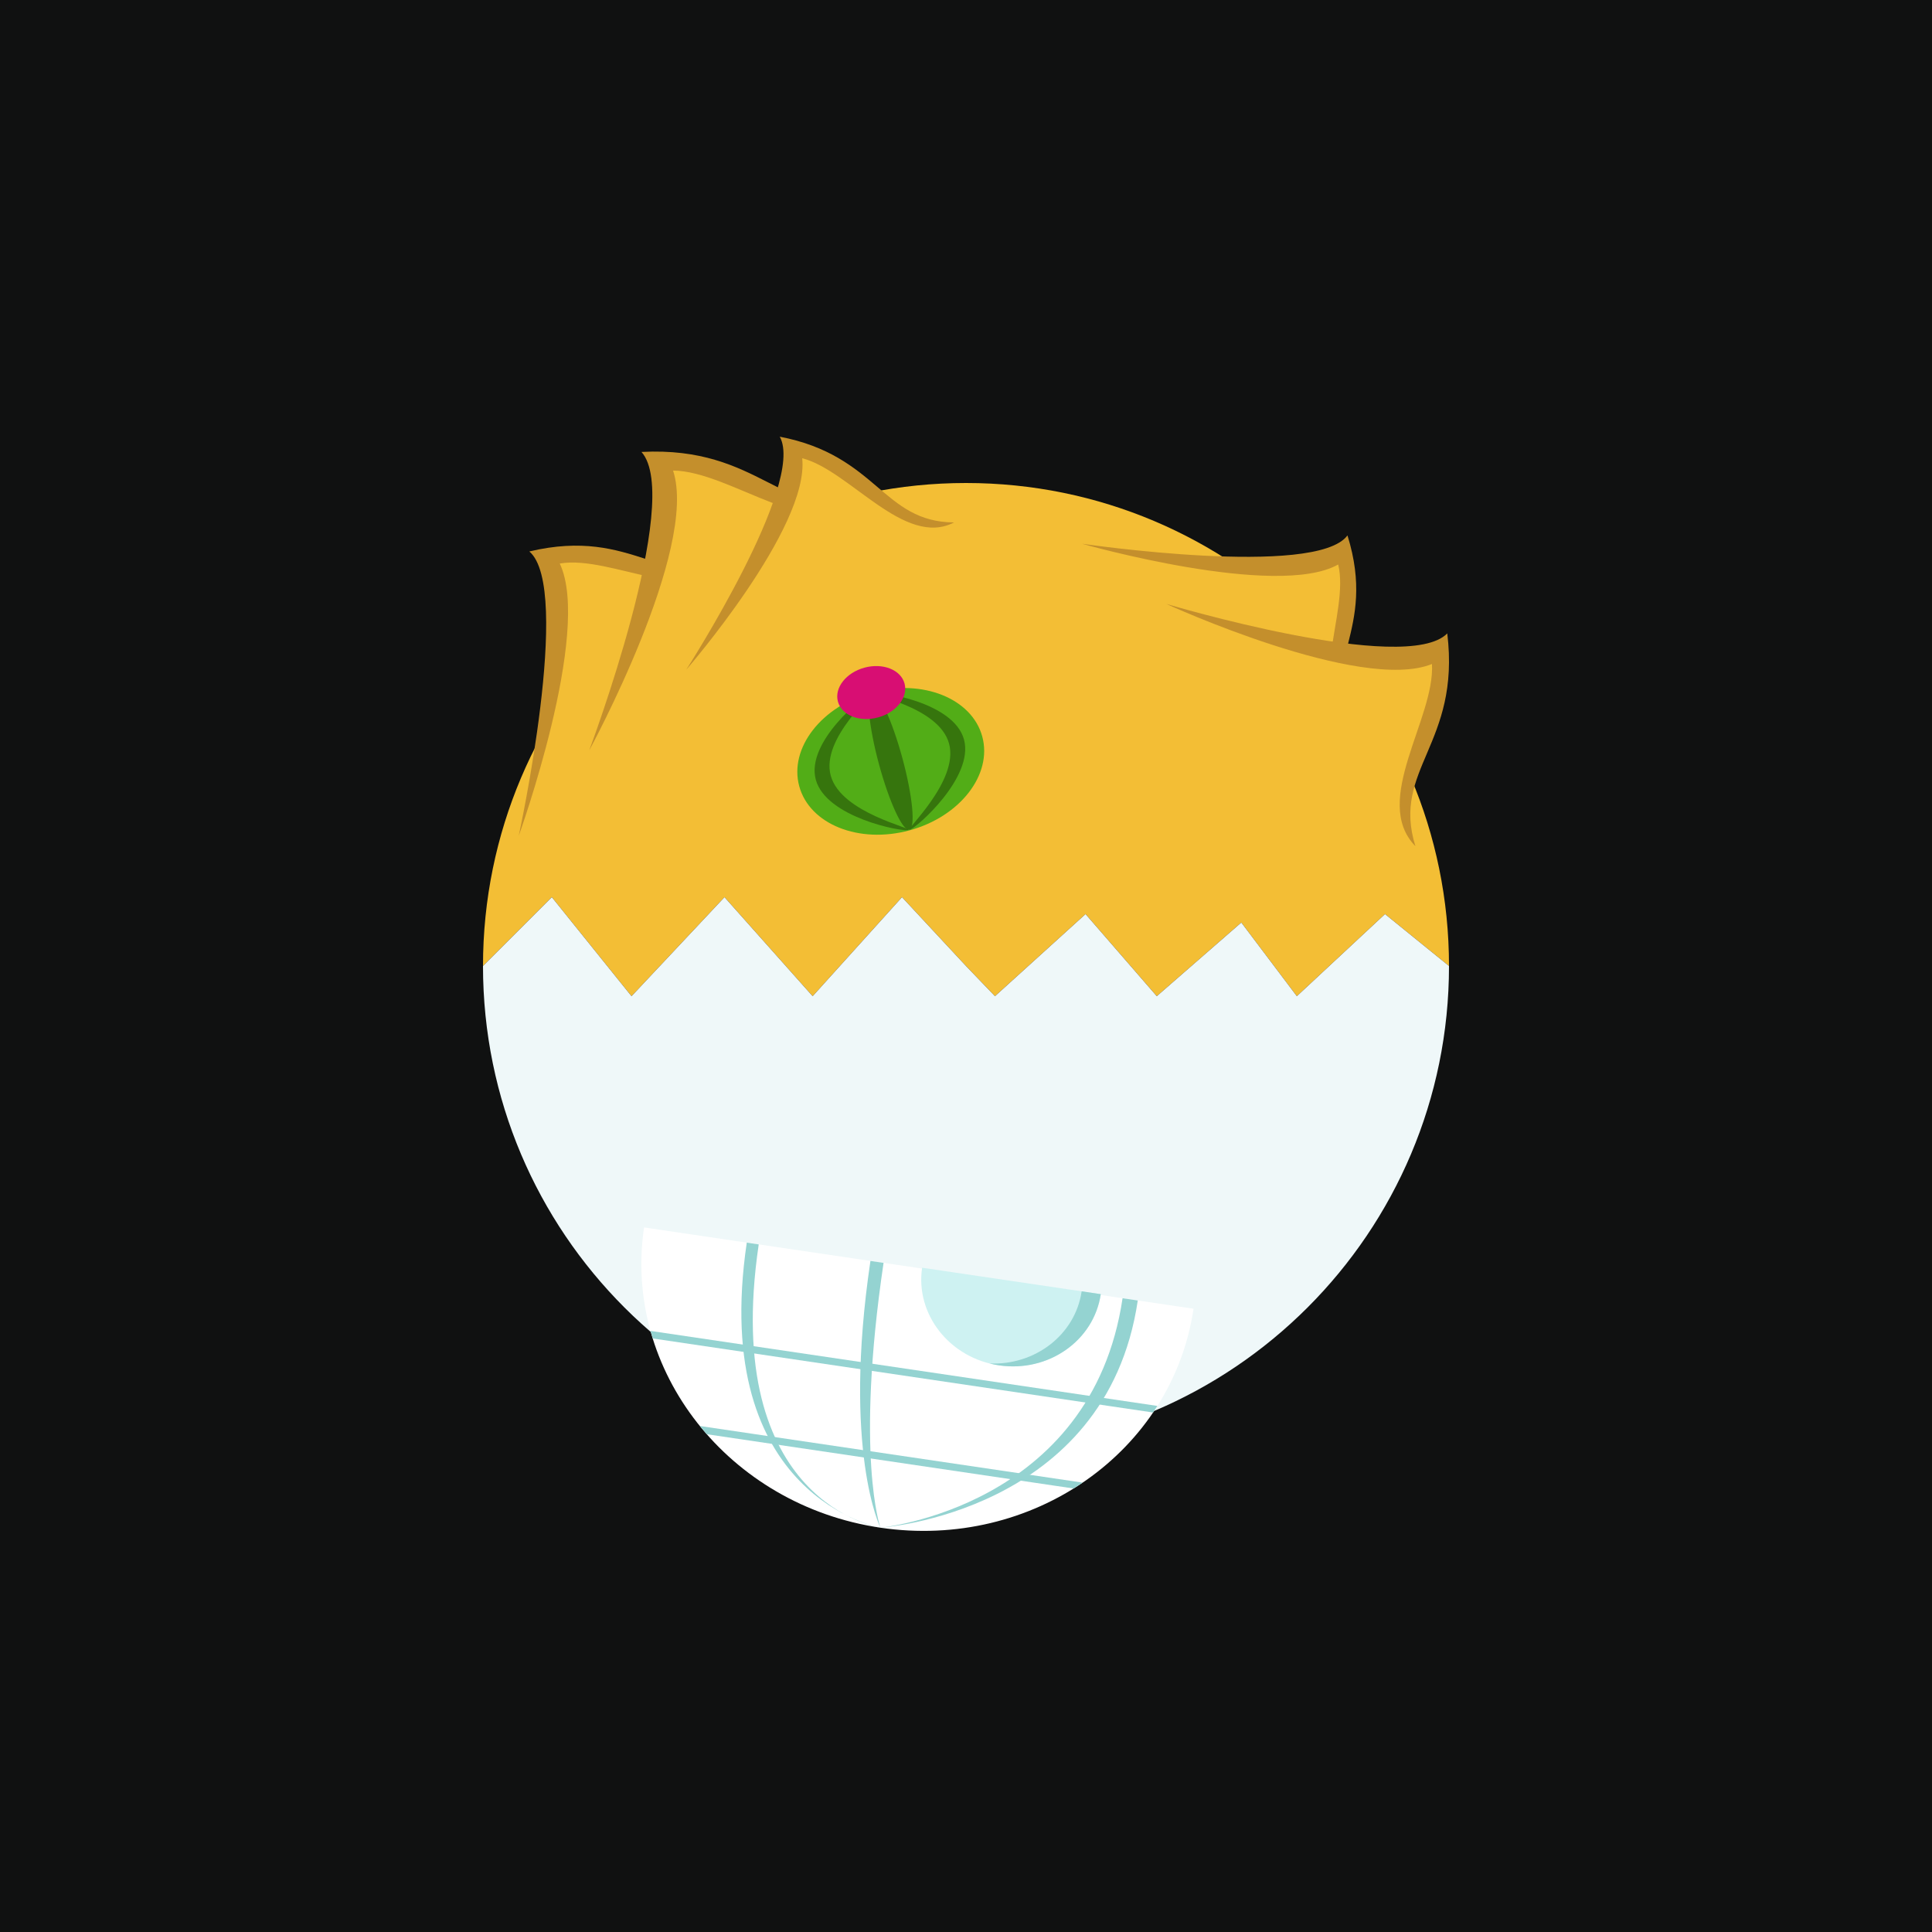
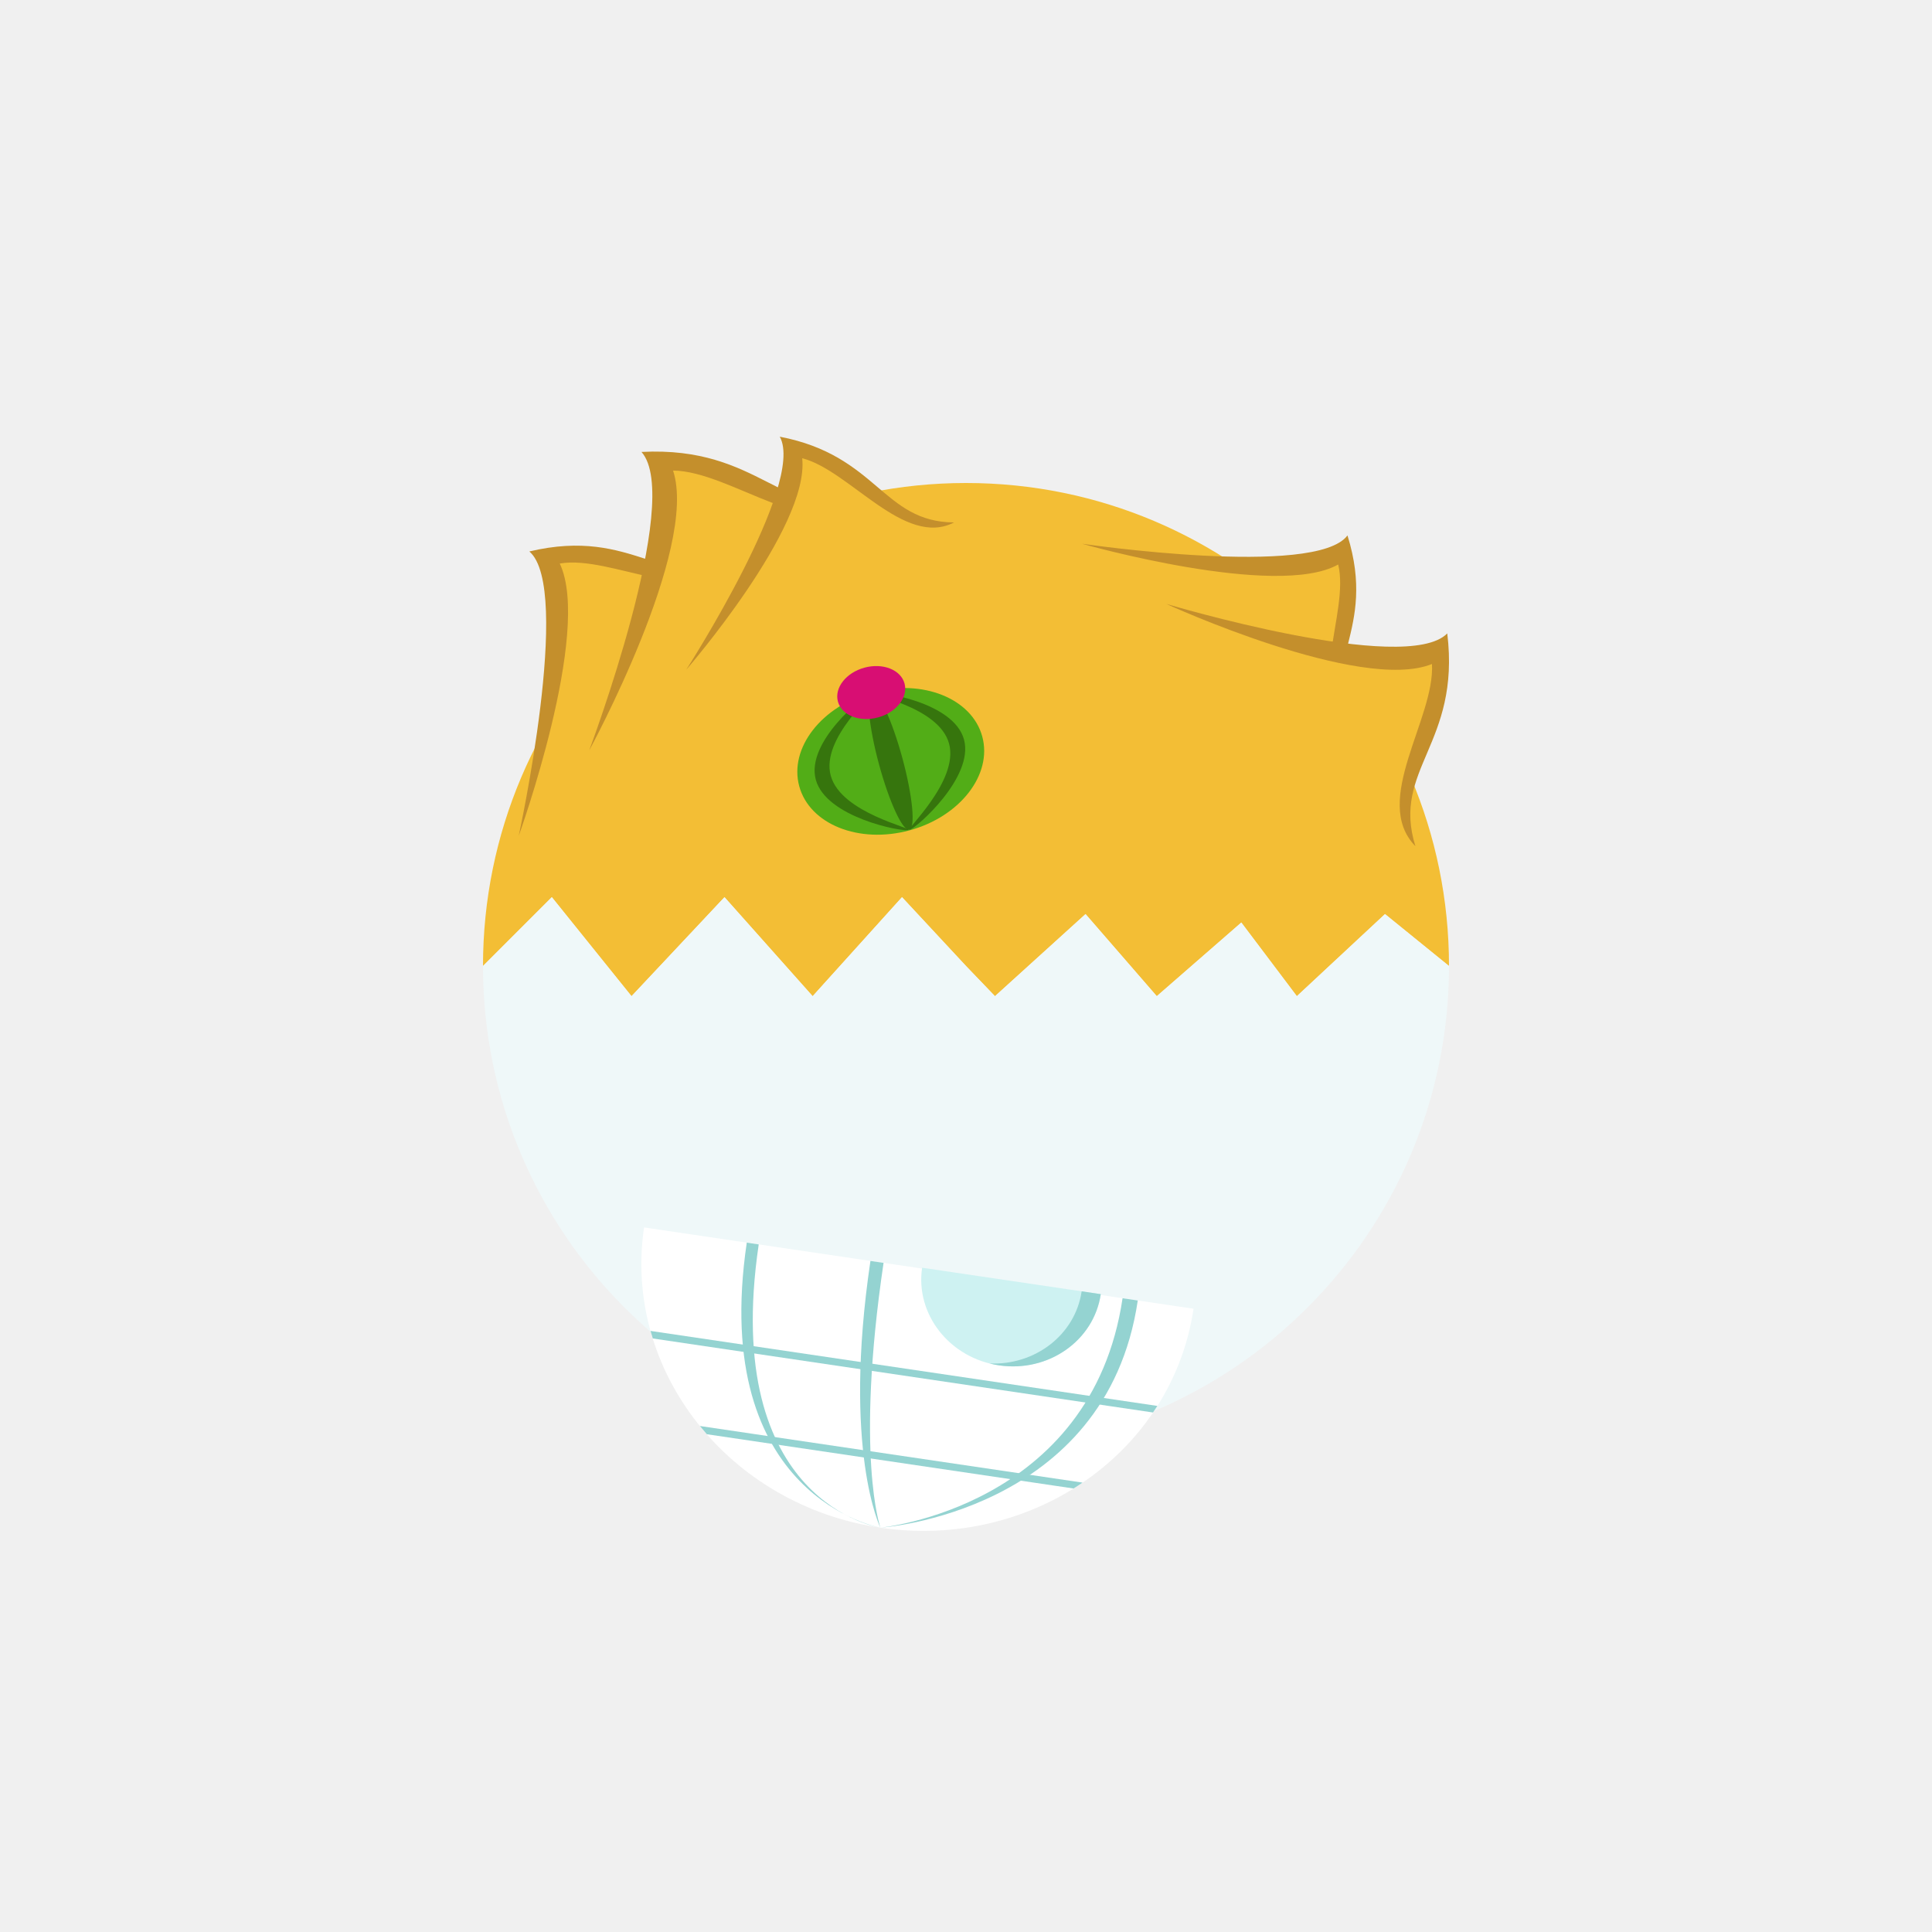
<svg xmlns="http://www.w3.org/2000/svg" version="1.1" x="0px" y="0px" width="200px" height="200px" viewBox="0 0 200 200" enable-background="new 0 0 200 200" xml:space="preserve">
-   <g id="Calque_15">
-     <rect fill="#101111" width="200" height="200" />
+   <g id="Calque_15" display="none">
+     <rect display="inline" fill="#101111" width="200" height="200" />
  </g>
  <g id="Base" display="none">
    <g id="Quarter_1_" display="inline">
      <path fill="#ED1C24" d="M-50-100l4.875,7L-50-87.745l-4.75,5.12l4.75,3.084l4.875,3.166L-50-70.36l-4.75,5.86l4.75,3.393    l4.875,3.482L-50-50l3,3.125L-43.554-50l5.929-5.375L-32.961-50l2.711,3.125L-26.664-50l5.164-4.5l3.394,4.5l2.356,3.125    L-12.396-50l5.771-5.375L0-50C0-77.614-22.386-100-50-100z" />
      <path fill="#00AEEF" d="M-45.125-76.375L-50-79.541l-4.75-3.084l4.75-5.12L-45.125-93L-50-100c-27.614,0-50,22.386-50,50    l7.125-7.125L-87.14-50l2.515,3.125L-81.69-50l6.69-7.125L-68.657-50l2.782,3.125l2.82-3.125l6.43-7.125L-50-50l4.875-7.625    L-50-61.107l-4.75-3.393l4.75-5.86L-45.125-76.375z" />
      <path fill="#39B54A" d="M-47-19.125l-3-2.951l-4.75-4.674l4.75-3.754l3-2.371l-3-3.789l-4.125-5.211L-50-50l-6.625-7.125    L-63.055-50l-2.82,3.125L-68.657-50L-75-57.125L-81.69-50l-2.935,3.125L-87.14-50l-5.735-7.125L-100-50c0,27.614,22.386,50,50,50    l3-5.125l-3-3.421l-4.125-4.704L-50-16.651L-47-19.125z" />
      <path fill="#FFF200" d="M-6.625-55.375L-12.396-50l-3.354,3.125L-18.106-50l-3.394-4.5l-5.164,4.5l-3.586,3.125L-32.961-50    l-4.664-5.375L-43.554-50L-47-46.875L-50-50l-4.125,8.125L-50-36.664l3,3.789l-3,2.371l-4.75,3.754l4.75,4.674l3,2.951l-3,2.474    l-4.125,3.401L-50-8.546l3,3.421L-50,0C-22.386,0,0-22.386,0-50L-6.625-55.375z" />
    </g>
    <g id="Double" display="inline">
      <path fill="#00AEEF" d="M-50-100c-27.614,0-50,22.386-50,50l7.125-7.125L-87.14-50l2.515,3.125L-81.69-50l6.69-7.125L-68.657-50    l2.782,3.125l2.82-3.125l6.43-7.125L-50-50l3,3.125L-43.554-50l5.929-5.375L-32.961-50l2.711,3.125L-26.664-50l5.164-4.5    l3.394,4.5l2.356,3.125L-12.396-50l5.771-5.375L0-50C0-77.614-22.386-100-50-100z" />
      <path fill="#FFF200" d="M-6.625-55.375L-12.396-50l-3.354,3.125L-18.106-50l-3.394-4.5l-5.164,4.5l-3.586,3.125L-32.961-50    l-4.664-5.375L-43.554-50L-47-46.875L-50-50l-6.625-7.125L-63.055-50l-2.82,3.125L-68.657-50L-75-57.125L-81.69-50l-2.935,3.125    L-87.14-50l-5.735-7.125L-100-50c0,27.614,22.386,50,50,50S0-22.386,0-50L-6.625-55.375z" />
    </g>
    <g id="Simple" display="inline">
      <circle fill="#FFF200" cx="-50" cy="-50" r="50" />
    </g>
    <g id="_x30_011" display="inline">
      <path fill="#8DC63F" d="M100,50c-27.614,0-50,22.386-50,50l7.125-7.125L62.859,100l2.516,3.125L68.31,100L75,92.875L81.343,100    l2.782,3.125l2.82-3.125l6.43-7.125L100,100l3,3.125l3.446-3.125l5.929-5.375l4.664,5.375l2.711,3.125l3.586-3.125l5.164-4.5    l3.394,4.5l2.356,3.125l3.354-3.125l5.771-5.375L150,100C150,72.386,127.614,50,100,50z" />
      <path fill="#00AEEF" d="M143.375,94.625L137.604,100l-3.354,3.125L131.894,100l-3.394-4.5l-5.164,4.5l-3.586,3.125L117.039,100    l-4.664-5.375L106.446,100L103,103.125L100,100l-6.625-7.125L86.945,100l-2.82,3.125L81.343,100L75,92.875L68.31,100l-2.935,3.125    L62.859,100l-5.734-7.125L50,100c0,27.614,22.386,50,50,50s50-22.386,50-50L143.375,94.625z" />
      <path fill="#1C738E" d="M140.29,97.498L137.604,100l-3.354,3.125L131.894,100l-3.394-4.5l-5.164,4.5l-3.586,3.125L117.039,100    l-4.664-5.375L106.446,100L103,103.125L100,100l-6.625-7.125L86.945,100l-2.82,3.125L81.343,100L75,92.875L68.31,100l-2.935,3.125    L62.859,100l-3.052-3.792c-0.116,1.249-0.183,2.513-0.183,3.792c0,22.299,18.076,40.375,40.375,40.375    s40.375-18.076,40.375-40.375C140.375,99.159,140.341,98.326,140.29,97.498z" />
    </g>
    <g id="_x32_233" display="inline">
      <path fill="#F3BE35" d="M100,50c-27.614,0-50,22.386-50,50l7.125-7.125L62.859,100l2.516,3.125L68.31,100L75,92.875L81.343,100    l2.782,3.125l2.82-3.125l6.43-7.125L100,100l3,3.125l3.446-3.125l5.929-5.375l4.664,5.375l2.711,3.125l3.586-3.125l5.164-4.5    l3.394,4.5l2.356,3.125l3.354-3.125l5.771-5.375L150,100C150,72.386,127.614,50,100,50z" />
      <path fill="#5E1C37" d="M143.375,94.625L137.604,100l-3.354,3.125L131.894,100l-3.394-4.5l-5.164,4.5l-3.586,3.125L117.039,100    l-4.664-5.375L106.446,100L103,103.125L100,100l-6.625-7.125L86.945,100l-2.82,3.125L81.343,100L75,92.875L68.31,100l-2.935,3.125    L62.859,100l-5.734-7.125L50,100c0,27.614,22.386,50,50,50s50-22.386,50-50L143.375,94.625z" />
    </g>
    <g id="_x34_455" display="inline">
      <path fill="#EF6237" d="M100,50c-27.614,0-50,22.386-50,50l7.125-7.125L62.859,100l2.516,3.125L68.31,100L75,92.875L81.343,100    l2.782,3.125l2.82-3.125l6.43-7.125L100,100l3,3.125l3.446-3.125l5.929-5.375l4.664,5.375l2.711,3.125l3.586-3.125l5.164-4.5    l3.394,4.5l2.356,3.125l3.354-3.125l5.771-5.375L150,100C150,72.386,127.614,50,100,50z" />
      <path fill="#D1D7DB" d="M143.375,94.625L137.604,100l-3.354,3.125L131.894,100l-3.394-4.5l-5.164,4.5l-3.586,3.125L117.039,100    l-4.664-5.375L106.446,100L103,103.125L100,100l-6.625-7.125L86.945,100l-2.82,3.125L81.343,100L75,92.875L68.31,100l-2.935,3.125    L62.859,100l-5.734-7.125L50,100c0,27.614,22.386,50,50,50s50-22.386,50-50L143.375,94.625z" />
    </g>
-     <g id="_x36_677" display="inline">
-       <path fill="#EFF8F9" d="M100,150c27.614,0,50-22.386,50-50l-7.125,7.125L137.141,100l-2.516-3.125L131.69,100l-6.69,7.125    L118.657,100l-2.782-3.125l-2.82,3.125l-6.43,7.125L100,100l-3-3.125L93.554,100l-5.929,5.375L82.961,100l-2.711-3.125L76.664,100    l-5.164,4.5l-3.394-4.5l-2.356-3.125L62.396,100l-5.771,5.375L50,100C50,127.614,72.386,150,100,150z" />
-       <path fill="#F4E7AE" d="M56.625,105.375L62.396,100l3.354-3.125L68.106,100l3.394,4.5l5.164-4.5l3.586-3.125L82.961,100    l4.664,5.375L93.554,100L97,96.875l3,3.125l6.625,7.125l6.43-7.125l2.82-3.125l2.782,3.125l6.343,7.125l6.69-7.125l2.935-3.125    l2.516,3.125l5.734,7.125L150,100c0-27.614-22.386-50-50-50s-50,22.386-50,50L56.625,105.375z" />
-       <path fill="#845E44" d="M55.579,104.526c-0.85-1.99-1.484-3.999-1.246-5.693c0.592-4.202,5.585-9.438,7-12.666    c1.406-3.209-0.667-9.834,3.277-14.993c3.305-4.322,11.889-2.673,14.889-4.007s7.667-9.167,10.5-9.922s9.834,2.255,12.834,2.255    s11.833-3.333,14.666-2s4,8.167,8,10.167c3.225,1.612,9.167,1.333,12.167,6.166c1.535,2.473,0.314,8.201,1.769,12.424    c1.231,3.576,5.898,5.41,5.898,10.618c0,3.818-1.775,8.244-2.594,10.082l0.136,0.168L150,100c0-27.614-22.386-50-50-50    s-50,22.386-50,50L55.579,104.526z" />
+     <g id="_x36_677">
+       <path display="inline" fill="#EFF8F9" d="M100,150c27.614,0,50-22.386,50-50l-7.125,7.125L137.141,100l-2.516-3.125L131.69,100    l-6.69,7.125L118.657,100l-2.782-3.125l-2.82,3.125l-6.43,7.125L100,100l-3-3.125L93.554,100l-5.929,5.375L82.961,100    l-2.711-3.125L76.664,100l-5.164,4.5l-3.394-4.5l-2.356-3.125L62.396,100l-5.771,5.375L50,100C50,127.614,72.386,150,100,150z" />
+       <path display="inline" fill="#F4E7AE" d="M56.625,105.375L62.396,100l3.354-3.125L68.106,100l3.394,4.5l5.164-4.5l3.586-3.125    L82.961,100l4.664,5.375L93.554,100L97,96.875l3,3.125l6.625,7.125l6.43-7.125l2.82-3.125l2.782,3.125l6.343,7.125l6.69-7.125    l2.935-3.125l2.516,3.125l5.734,7.125L150,100c0-27.614-22.386-50-50-50s-50,22.386-50,50L56.625,105.375z" />
+       <path display="inline" fill="#845E44" d="M55.579,104.526c-0.85-1.99-1.484-3.999-1.246-5.693c0.592-4.202,5.585-9.438,7-12.666    c1.406-3.209-0.667-9.834,3.277-14.993c3.305-4.322,11.889-2.673,14.889-4.007s7.667-9.167,10.5-9.922s9.834,2.255,12.834,2.255    s11.833-3.333,14.666-2s4,8.167,8,10.167c3.225,1.612,9.167,1.333,12.167,6.166c1.535,2.473,0.314,8.201,1.769,12.424    c1.231,3.576,5.898,5.41,5.898,10.618c0,3.818-1.775,8.244-2.594,10.082l0.136,0.168L150,100c0-27.614-22.386-50-50-50    s-50,22.386-50,50L55.579,104.526z" />
    </g>
  </g>
  <g id="Fun" display="none">
    <g id="Foret" display="inline">
      <g>
        <ellipse transform="matrix(0.8902 0.4556 -0.4556 0.8902 49.5724 -41.3657)" fill="#588A3E" cx="110.601" cy="82.157" rx="5.899" ry="5.032" />
        <ellipse transform="matrix(0.8902 0.4555 -0.4555 0.8902 50.6763 -44.7959)" fill="#588A3E" cx="118.288" cy="82.753" rx="6.333" ry="6.161" />
        <ellipse transform="matrix(0.8902 0.4556 -0.4556 0.8902 53.8048 -45.0464)" fill="#588A3E" cx="120.351" cy="89.095" rx="5.94" ry="3.297" />
        <rect x="108.804" y="84.576" transform="matrix(0.8903 0.4554 -0.4554 0.8903 52.255 -42.6933)" fill="#588A3E" width="11.84" height="5.033" />
      </g>
      <rect x="76.671" y="54.351" transform="matrix(0.8279 -0.5608 0.5608 0.8279 -22.2839 55.1322)" fill="#9B5524" width="4.066" height="19.061" />
      <path fill="#588A3E" d="M82.834,45.867c2.614,3.86-0.242,10.362-6.383,14.525c-6.142,4.164-13.239,4.409-15.855,0.55    c-2.617-3.855,0.243-10.361,6.382-14.522C73.118,42.256,80.22,42.011,82.834,45.867z" />
      <path fill="#588A3E" d="M75.75,58.293c1.292,1.906-0.368,5.292-3.715,7.56c-3.344,2.264-7.103,2.558-8.395,0.648    c-1.294-1.909,0.368-5.293,3.712-7.559C70.694,56.673,74.454,56.384,75.75,58.293z" />
      <rect x="70.047" y="79.622" transform="matrix(0.5412 -0.8409 0.8409 0.5412 -39.2337 99.0528)" fill="#9B5524" width="2.212" height="11.716" />
      <path fill="#588A3E" d="M68.985,75.547c2.021,1.297,1.971,4.979-0.11,8.225c-2.081,3.245-5.408,4.824-7.431,3.529    c-2.021-1.3-1.971-4.982,0.108-8.226C63.636,75.827,66.963,74.248,68.985,75.547z" />
      <rect x="122.556" y="62.574" transform="matrix(0.7951 0.6065 -0.6065 0.7951 67.3288 -60.9335)" fill="#9B5524" width="2.573" height="13.203" />
      <path fill="#588A3E" d="M137.098,68.146c-1.666,2.184-6.598,1.219-11.016-2.152c-4.419-3.373-6.649-7.876-4.983-10.059    c1.668-2.188,6.601-1.221,11.019,2.148C136.534,61.456,138.767,65.96,137.098,68.146z" />
    </g>
    <g id="Marais" display="inline">
      <path fill="#A01C4D" d="M120.26,124.354c0,0-5.571-2.813-5.01,3.146c0.561,5.961,7.521,0.606,8.24-2.956    c0.721-3.565-0.066-6.731,1.567-8.377c1.632-1.646,9.164-3.349,9.942-1.792c0,0-8.662,1.146-8.875,4.125    c-0.25,3.5-2.193,11.134-3.635,12.294c-1.439,1.162-10.694,1.489-10.37-2.13C112.753,121.576,116.049,119.294,120.26,124.354z" />
      <g>
        <path fill="#5B4B1E" d="M87.362,129.423c0,0-2.983,11.218-11.506,11.011c-9.408-0.228-16.086,6.718-16.086,6.718     s2.902-10.114,9.642-12.649c6.75-2.541,5.365-6.746,2.657-12.047" />
        <polyline fill="#D3C090" points="80.535,137.869 77.873,142.512 75.333,139.416    " />
        <polyline fill="#D3C090" points="64.158,141.872 61.121,137.417 65.604,138.468    " />
        <polyline fill="#D3C090" points="75.906,133.718 70.295,131.649 74.893,129.211    " />
      </g>
      <path fill="#A01C4D" d="M76.695,112.125c0,0,0.214-8.959-5.732-4.669c-5.946,4.294,4.512,8.85,8.696,7.388    c4.188-1.464,5.826-3.476,8.54-2.792c2.71,0.685,6.581,5.969,5.404,7.75c0,0-3.381-4.884-7-4.787    c-1.342,0.035-14.588,4.868-16.673,4.082c-2.086-0.783-6.656-10.896-2.647-12.809S79.919,103.484,76.695,112.125z" />
      <g>
        <path fill="#5B4B1E" d="M133.834,118.521c0,0-0.054,7.804,3.424,8.698c2.646,0.679,9.872,2.248,12.558,5.956     c1.345,1.855,1.6,5.966-0.871,8.813c-2.103,2.425-7.413,2.677-8.318,1.734c-1.967-2.05-4.105-2.563-1.521-4.841     c2.584-2.275,3.885,0.389,3.885,0.389s-3.647,0.64-3.408,1.67c0.237,1.03,2.478,1.824,4.122,1.422     c1.643-0.404,5.782-4.503,3.141-7.549c-2.642-3.047-9.853-1.601-13.022-2.023c-2.188-0.292-6.905-2.457-6.905-2.457" />
        <polyline fill="#D3C090" points="134.847,126.666 139.447,123.787 138.347,128.764    " />
        <polyline fill="#D3C090" points="146.765,131.602 152.959,130.165 149.826,134.944    " />
        <polyline fill="#D3C090" points="136.609,131.866 134.188,137.646 132.692,131.442    " />
        <polyline fill="#D3C090" points="149.516,139.522 149.959,144.711 146.727,142.056    " />
      </g>
      <path fill="#A01C4D" d="M80.75,142.898c0,0,6.306-0.982,10.709,1.945c4.724,3.142,9.291,2.394,9.291,2.394    c-4.725-2.095-6.299-5.835-8.819-5.984C88.133,141.027,80.75,142.898,80.75,142.898z" />
    </g>
    <g id="Desert" display="inline">
      <g>
        <path fill="#F3BE35" d="M57.672,57.539c0.273,5.591-2.633,24.941-2.633,24.941s19.574-22.945,19.495-23.212     C69.239,59.936,60.404,56.94,57.672,57.539z" />
        <path fill="#C48F2C" d="M53.696,86.534c0,0,5.589-25.642,1.1-29.447c10.942-2.604,13.917,4.306,21.433,0.976     c-4.234,5.099-12.864-0.656-18.283,0.274C61.315,65.427,53.696,86.534,53.696,86.534z" />
      </g>
      <g>
        <path fill="#F3BE35" d="M69.489,47.816c-0.499,5.958-6.445,25.838-6.445,25.838S87.742,53.18,87.693,52.884     C81.804,52.57,72.565,47.709,69.489,47.816z" />
        <path fill="#C48F2C" d="M60.995,77.678c0,0,9.779-26.009,5.411-30.893c12.347-0.646,14.614,7.222,23.314,5.149     c-5.363,4.571-13.982-3.165-20.045-3.222C72.348,56.847,60.995,77.678,60.995,77.678z" />
      </g>
      <g>
        <path fill="#F3BE35" d="M83.047,46.665c-1.426,4.762-9.657,19.796-9.657,19.796s23.556-11.759,23.565-12.009     C92.229,53.014,85.562,47.192,83.047,46.665z" />
        <path fill="#C48F2C" d="M71.038,69.333c0,0,12.393-19.266,9.683-24.127c10.133,1.948,10.626,8.824,18.044,8.877     c-5.137,2.655-10.809-5.387-15.721-6.648C83.821,54.608,71.038,69.333,71.038,69.333z" />
      </g>
      <g>
        <path fill="#52AD17" d="M133.347,55.866c-1.868,3.637-5.186,5.725-7.408,4.666c-2.223-1.06-2.505-4.867-0.634-8.506     c1.867-3.636,5.186-5.726,7.406-4.665C134.933,48.42,135.217,52.229,133.347,55.866z" />
        <path fill="#52AD17" d="M129.354,69.855c-1.098,2.441,2.043,6.104,7.015,8.184c4.977,2.078,9.896,1.784,10.997-0.656     c1.101-2.439-2.041-6.102-7.013-8.181C135.376,67.122,130.452,67.416,129.354,69.855z" />
        <g>
          <path fill="#36750D" d="M135.332,50.133c-0.461,0.615-2.087,0.242-3.629-0.834c-1.543-1.078-2.419-2.451-1.954-3.067      c0.462-0.617,2.09-0.245,3.631,0.833C134.924,48.146,135.799,49.519,135.332,50.133z" />
          <path fill="#D80E73" d="M135.92,48.553c-1.234,1.095-3.082,1.09-4.127-0.008c-1.045-1.096-0.893-2.869,0.344-3.961      c1.235-1.092,3.085-1.091,4.128,0.005C137.31,45.688,137.158,47.459,135.92,48.553z" />
        </g>
        <g>
          <path fill="#36750D" d="M148.914,77.275c-0.555,0.522-2.275-0.313-3.844-1.862c-1.567-1.55-2.391-3.228-1.836-3.749      c0.556-0.521,2.276,0.313,3.845,1.863C148.646,75.077,149.47,76.755,148.914,77.275z" />
          <path fill="#D80E73" d="M149.299,75.101c-0.865,0.813-2.426,0.624-3.485-0.423c-1.058-1.047-1.216-2.556-0.351-3.366      c0.864-0.813,2.427-0.622,3.484,0.423C150.008,72.781,150.163,74.29,149.299,75.101z" />
        </g>
        <path fill="#52AD17" d="M139.023,57.283c-3.287-3.25-10.699-1.422-16.557,4.078c-3.404,3.197-5.522,6.929-6.064,10.134     c1.252,0.682,2.604,1.579,3.946,2.659c1.824,1.467,3.315,3.01,4.315,4.383c3.115-0.654,6.624-2.52,9.707-5.414     C140.228,67.623,142.313,60.532,139.023,57.283z" />
        <path fill="#52AD17" d="M142.818,59.89c-3.143,0.295-5.503,1.967-5.272,3.729c0.229,1.762,2.964,2.946,6.105,2.648     c3.139-0.299,5.504-1.968,5.271-3.729C148.695,60.777,145.961,59.59,142.818,59.89z" />
        <g>
          <path fill="#36750D" d="M147.152,59.662c-0.542,0.221-0.501,1.408,0.095,2.654c0.595,1.246,1.518,2.077,2.059,1.852      c0.543-0.222,0.503-1.413-0.094-2.655C148.613,60.266,147.693,59.436,147.152,59.662z" />
          <path fill="#D80E73" d="M148.453,59.509c-1.025,0.681-1.299,1.965-0.615,2.866c0.684,0.902,2.067,1.082,3.089,0.402      c1.022-0.685,1.3-1.97,0.615-2.869C150.856,59.005,149.477,58.823,148.453,59.509z" />
        </g>
        <path fill="#36750D" d="M139.023,57.283c0,0-13.949-2.222-21.854,14.603C126.194,57.226,139.023,57.283,139.023,57.283z" />
        <path fill="#36750D" d="M139.023,57.283c0,0-10.832,2.616-18.675,16.871C129.812,63.224,139.023,57.283,139.023,57.283z" />
        <path fill="#36750D" d="M139.023,57.283c0,0-1.4,11.591-15.236,20.152C140.77,69.994,139.023,57.283,139.023,57.283z" />
      </g>
      <g>
        <path fill="#F3BE35" d="M81.996,72.068c-0.649,3.802-5.801,16.277-5.801,16.277s18.268-11.918,18.249-12.111     C90.35,75.738,84.147,72.152,81.996,72.068z" />
        <path fill="#C48F2C" d="M74.563,90.827c0,0,8.135-16.219,5.333-19.576c8.649,0.204,9.835,5.372,16.012,4.476     c-3.975,2.668-9.6-2.733-13.827-3.073C83.535,78.013,74.563,90.827,74.563,90.827z" />
      </g>
    </g>
    <g id="Lune" display="inline">
      <ellipse transform="matrix(0.6947 -0.7193 0.7193 0.6947 -72.1449 91.534)" fill="#A7A9AA" cx="71.75" cy="130.75" rx="3.999" ry="6.5" />
      <ellipse transform="matrix(-0.0916 -0.9958 0.9958 -0.0916 -5.3032 231.2774)" fill="#A7A9AA" cx="102.841" cy="118.058" rx="6.868" ry="11.16" />
      <ellipse transform="matrix(-0.8216 -0.5701 0.5701 -0.8216 192.9897 285.5973)" fill="#A7A9AA" cx="141.187" cy="112.599" rx="3.883" ry="6.311" />
      <ellipse transform="matrix(-0.5157 -0.8567 0.8567 -0.5157 67.1474 312.9793)" fill="#A7A9AA" cx="122.027" cy="137.513" rx="2.945" ry="4.787" />
      <ellipse transform="matrix(-0.9915 0.1303 -0.1303 -0.9915 133.9864 205.2596)" fill="#A7A9AA" cx="60.277" cy="107.014" rx="2.945" ry="4.787" />
    </g>
    <g id="Volcan" display="inline">
      <g>
        <ellipse transform="matrix(0.6829 -0.7305 0.7305 0.6829 -34.6971 73.191)" fill="#AF1F10" cx="66.959" cy="76.563" rx="8.125" ry="4.875" />
        <ellipse transform="matrix(0.6829 -0.7305 0.7305 0.6829 -34.6973 73.1875)" fill="#EF0A0A" cx="66.959" cy="76.563" rx="6.706" ry="4.024" />
      </g>
      <path fill="#AF1F10" d="M115.625,63.272c0,0,8.102,1.144,19.213-8.087c3.175-2.579,5.703,1.313,5.953,5.557    c-8.93,10.715-0.562,16.884-0.562,16.884s-10.417,0-15.604-3.319C121.385,72.233,115.625,63.272,115.625,63.272z" />
      <ellipse transform="matrix(0.572 -0.8203 0.8203 0.572 10.5329 137.2859)" fill="#EF0A0A" cx="136.815" cy="58.55" rx="1.833" ry="2.791" />
      <polygon fill="#AF1F10" points="91,54.807 86.623,63.701 89.96,65.956 87.506,72.472 92.102,64.29 89.831,62.723   " />
      <polygon fill="#AF1F10" points="116.016,87.062 107.861,83.092 105.834,84.315 99.866,81.785 107.372,85.722 108.782,84.896   " />
    </g>
    <g id="Noel" display="inline">
      <g>
        <circle fill="#FFFFFF" cx="67.914" cy="65.098" r="13.056" />
        <circle fill="#FFFFFF" cx="60.315" cy="48.666" r="8.721" />
        <rect x="55.054" y="52.857" transform="matrix(0.9076 -0.4197 0.4197 0.9076 -17.1208 31.5112)" fill="#EF0C0C" width="15.986" height="3.609" />
        <polyline fill="#F98800" points="59.758,48.188 68.828,43.989 62.193,50.925    " />
        <g>
          <rect x="48.573" y="34.841" transform="matrix(0.8319 -0.5549 0.5549 0.8319 -13.2399 37.4158)" fill="#665D5D" width="13.13" height="11.44" />
          <rect x="46.719" y="43.344" transform="matrix(0.8319 -0.555 0.555 0.8319 -14.9779 39.4599)" fill="#665D5D" width="21.828" height="2.208" />
        </g>
        <line fill="none" stroke="#845E44" stroke-miterlimit="10" x1="74.446" y1="37.915" x2="72.449" y2="54.009" />
        <line fill="none" stroke="#845E44" stroke-miterlimit="10" x1="41.639" y1="63.201" x2="60.339" y2="62.813" />
        <circle fill="#101111" cx="56.999" cy="47.754" r="0.995" />
        <circle fill="#101111" cx="62.468" cy="44.635" r="0.994" />
      </g>
      <g>
        <path fill="#FFFFFF" d="M133.785,51.854c-13.548-8.28-30.874-4.614-38.698,8.188l49.063,29.984     C151.975,77.225,147.334,60.134,133.785,51.854z" />
        <path fill="#CEF2F2" d="M115.917,62.525c-4.404-2.692-10.038-1.5-12.582,2.662l15.952,9.749     C121.831,70.774,120.322,65.217,115.917,62.525z" />
        <path fill="#94D3D1" d="M115.917,62.525c0.289,0.176,0.563,0.365,0.827,0.565c-4.249-2.044-9.325-0.75-11.703,3.14l-1.706-1.043     C105.879,61.025,111.513,59.833,115.917,62.525z" />
        <path fill="#94D3D1" d="M133.785,51.854c0,0-0.505,7.895-11.021,25.104l1.174,0.716     C134.291,60.732,133.785,51.854,133.785,51.854z" />
        <path fill="#94D3D1" d="M133.785,51.854c0,0-20.932-6.641-32.361,12.061l-1.358-0.83     C111.669,44.097,133.785,51.854,133.785,51.854z" />
        <path fill="#94D3D1" d="M133.785,51.854c0,0,14.293,8.733,0.126,31.915l1.067,0.652     C148.885,61.667,133.785,51.854,133.785,51.854z" />
        <path fill="none" stroke="#94D3D1" stroke-miterlimit="10" d="M147.133,67.245" />
        <path fill="none" stroke="#94D3D1" stroke-miterlimit="10" d="M113.287,46.561" />
        <path fill="#94D3D1" d="M102.464,52.246l45.26,27.66c0.036-0.271,0.061-0.541,0.088-0.813l-44.665-27.297     C102.917,51.945,102.688,52.09,102.464,52.246z" />
        <path fill="#94D3D1" d="M112.695,47.967l34.169,20.882c-0.103-0.356-0.209-0.711-0.324-1.063l-32.75-20.014     C113.424,47.828,113.06,47.896,112.695,47.967z" />
      </g>
      <g>
        <polygon fill="#2E6D0C" points="40.875,92.75 19.875,92.75 25,74.926 35.5,74.926    " />
        <polygon fill="#EFF8F9" points="25,74.926 35.5,74.926 30.125,57.101    " />
        <rect x="27.188" y="92.75" fill="#845E44" width="6.375" height="10.598" />
      </g>
    </g>
    <g id="Sucre" display="inline">
      <g>
        <rect x="70.993" y="64.999" transform="matrix(1 -0.0047 0.0047 1 -0.3605 0.3395)" fill="#F9F4ED" width="2.5" height="24.168" />
        <ellipse transform="matrix(1 -0.0045 0.0045 1 -0.2532 0.328)" fill="#FCD61D" cx="72.198" cy="56" rx="9.584" ry="10.333" />
        <path fill="#F2930A" d="M62.851,53.739l15.878-5.283c-0.786-0.792-1.692-1.442-2.689-1.916l-11.961,3.98     C63.511,51.496,63.091,52.579,62.851,53.739z" />
        <path fill="#F2930A" d="M63.354,59.971l18.227-6.064c-0.171-0.895-0.457-1.74-0.826-2.535l-18.046,6.004     C62.821,58.283,63.039,59.154,63.354,59.971z" />
        <path fill="#F2930A" d="M81.675,57.465L65.14,62.966c0.681,0.802,1.474,1.488,2.356,2.026l13.29-4.422     C81.227,59.609,81.53,58.565,81.675,57.465z" />
      </g>
      <line fill="#F74BC3" x1="104.334" y1="54.667" x2="104.334" y2="88" />
      <g>
        <g>
          <rect x="91.001" y="56.778" fill="#7CF76B" width="3.833" height="33.333" />
          <path fill="#7CF76B" d="M101.668,47.082c-5.563,0-10.127,4.261-10.618,9.696h3.861c0.472-3.313,3.313-5.863,6.757-5.863      s6.285,2.55,6.757,5.863h3.861C111.795,51.343,107.231,47.082,101.668,47.082z" />
        </g>
        <g>
          <path fill="#52BF52" d="M101.668,47.082c-0.077,0-0.151,0.009-0.229,0.011l-9.849,7.2c-0.271,0.792-0.463,1.621-0.541,2.485      h0.953l4.131-3.02c0.839-1.165,2.033-2.052,3.427-2.505l5.117-3.74C103.724,47.232,102.714,47.082,101.668,47.082z" />
          <path fill="#52BF52" d="M105.87,52.37l3.17-2.316c-0.564-0.542-1.187-1.021-1.858-1.429l-3.537,2.585      C104.463,51.458,105.214,51.855,105.87,52.37z" />
          <polygon fill="#52BF52" points="91.001,63.24 94.834,60.438 94.834,57.651 91.001,60.453     " />
          <path fill="#52BF52" d="M110.974,52.562l-3.13,2.288c0.282,0.601,0.484,1.247,0.581,1.929h0.593l2.86-2.092      C111.654,53.939,111.347,53.23,110.974,52.562z" />
          <polygon fill="#52BF52" points="91.001,69.948 94.834,67.146 94.834,64.359 91.001,67.161     " />
          <polygon fill="#52BF52" points="91.001,76.297 94.834,73.495 94.834,70.708 91.001,73.51     " />
          <polygon fill="#52BF52" points="91.001,89.821 94.834,87.019 94.834,84.231 91.001,87.033     " />
          <polygon fill="#52BF52" points="91.001,82.8 94.834,79.998 94.834,77.211 91.001,80.013     " />
        </g>
      </g>
      <ellipse fill="#DFF9B2" cx="128.226" cy="51.497" rx="7.607" ry="7.625" />
      <ellipse fill="#F462C3" cx="124.94" cy="53.307" rx="7.607" ry="7.625" />
      <polygon fill="#F4A753" points="128.197,78.563 135.833,55.025 116.166,55.025 123.803,78.563   " />
      <polygon fill="#BF752B" points="135.229,56.89 135.833,55.025 132.34,55.025   " />
      <polygon fill="#BF752B" points="132.461,65.42 116.356,55.025 116.166,55.025 117.215,58.257 131.742,67.634   " />
      <polygon fill="#BF752B" points="130.152,72.533 130.871,70.319 118.548,62.365 119.646,65.752   " />
      <polygon fill="#BF752B" points="128.557,77.454 129.274,75.24 120.989,69.893 122.089,73.279   " />
      <polygon fill="#BF752B" points="133.552,62.057 134.271,59.842 126.809,55.025 122.658,55.025   " />
    </g>
  </g>
  <g id="compo">
    <g id="_x32_233_-_copie">
      <path fill="#F3BE35" d="M100,50c-27.614,0-50,22.386-50,50l7.125-7.125L62.859,100l2.516,3.125L68.31,100L75,92.875L81.343,100    l2.782,3.125l2.82-3.125l6.43-7.125L100,100l3,3.125l3.446-3.125l5.929-5.375l4.664,5.375l2.711,3.125l3.586-3.125l5.164-4.5    l3.394,4.5l2.356,3.125l3.354-3.125l5.771-5.375L150,100C150,72.386,127.614,50,100,50z" />
      <path fill="#EFF8F9" d="M143.375,94.625L137.604,100l-3.354,3.125L131.894,100l-3.394-4.5l-5.164,4.5l-3.586,3.125L117.039,100    l-4.664-5.375L106.446,100L103,103.125L100,100l-6.625-7.125L86.945,100l-2.82,3.125L81.343,100L75,92.875L68.31,100l-2.935,3.125    L62.859,100l-5.734-7.125L50,100c0,27.614,22.386,50,50,50s50-22.386,50-50L143.375,94.625z" />
    </g>
    <g id="Desert_-_copie">
      <g>
        <g>
          <path fill="#F3BE35" d="M57.672,57.539c0.273,5.591-2.633,24.941-2.633,24.941s19.574-22.945,19.495-23.212      C69.239,59.936,60.404,56.94,57.672,57.539z" />
          <path fill="#C48F2C" d="M53.696,86.534c0,0,5.589-25.642,1.1-29.447c10.942-2.604,13.917,4.306,21.433,0.976      c-4.234,5.099-12.864-0.656-18.283,0.274C61.315,65.427,53.696,86.534,53.696,86.534z" />
        </g>
        <g>
          <path fill="#F3BE35" d="M69.489,47.816c-0.499,5.958-6.445,25.838-6.445,25.838S87.742,53.18,87.693,52.884      C81.804,52.57,72.565,47.709,69.489,47.816z" />
          <path fill="#C48F2C" d="M60.995,77.678c0,0,9.779-26.009,5.411-30.893c12.347-0.646,14.614,7.222,23.314,5.149      c-5.363,4.571-13.982-3.165-20.045-3.222C72.348,56.847,60.995,77.678,60.995,77.678z" />
        </g>
      </g>
      <g>
        <g>
          <path fill="#F3BE35" d="M139.253,58.131c-5.186,0.613-23.378-0.853-23.378-0.853s22.605,16.744,22.849,16.654      C137.764,69.049,139.985,60.636,139.253,58.131z" />
          <path fill="#C48F2C" d="M112.018,56.289c0,0,24.218,3.558,27.472-0.863c3.123,10.017-3.114,13.227,0.465,20.007      c-5.016-3.613-0.213-12.014-1.426-16.996C132.146,62.027,112.018,56.289,112.018,56.289z" />
        </g>
        <g>
          <path fill="#F3BE35" d="M149.057,68.504c-5.575-0.081-24.456-4.342-24.456-4.342s20.635,21.672,20.907,21.607      C145.422,80.269,149.354,71.361,149.057,68.504z" />
          <path fill="#C48F2C" d="M120.726,62.514c0,0,24.829,7.434,29.094,3.056c1.393,11.449-5.785,14.063-3.298,22.025      c-4.598-4.698,2.049-13.214,1.714-18.859C140.837,71.743,120.726,62.514,120.726,62.514z" />
        </g>
      </g>
      <g>
        <path fill="#F3BE35" d="M83.047,46.665c-1.426,4.762-9.657,19.796-9.657,19.796s23.556-11.759,23.565-12.009     C92.229,53.014,85.562,47.192,83.047,46.665z" />
        <path fill="#C48F2C" d="M71.038,69.333c0,0,12.393-19.266,9.683-24.127c10.133,1.948,10.626,8.824,18.044,8.877     c-5.137,2.655-10.809-5.387-15.721-6.648C83.821,54.608,71.038,69.333,71.038,69.333z" />
      </g>
      <g>
        <ellipse transform="matrix(0.9651 -0.262 0.262 0.9651 -17.4285 26.9128)" fill="#52AD17" cx="92.208" cy="78.813" rx="9.816" ry="7.4" />
        <ellipse transform="matrix(-0.9651 0.262 -0.262 -0.9651 201.8442 130.7084)" fill="#36750D" cx="92.208" cy="78.812" rx="1.252" ry="7.335" />
        <path fill="#36750D" d="M85.996,80.289c-1.061-3.909,4.825-8.701,4.158-8.521c-0.668,0.182-6.766,5.031-5.704,8.94     s8.88,5.398,9.548,5.217C94.665,85.745,87.058,84.199,85.996,80.289z" />
        <path fill="#36750D" d="M98.247,76.978c-1.062-3.909-8.563-5.067-7.896-5.248c0.668-0.182,8.381,0.919,9.442,4.828     c1.062,3.91-4.931,9.147-5.6,9.329C93.527,86.068,99.309,80.887,98.247,76.978z" />
        <ellipse transform="matrix(0.9651 -0.262 0.262 0.9651 -15.6319 26.1297)" fill="#D80E73" cx="90.185" cy="71.693" rx="3.573" ry="2.67" />
      </g>
    </g>
    <g id="Noel_-_copie">
      <g>
        <path fill="#FFFFFF" d="M91.137,158.146c15.707,2.324,30.221-7.823,32.417-22.666l-56.881-8.417     C64.476,141.907,75.429,155.823,91.137,158.146z" />
        <path fill="#CEF2F2" d="M103.411,141.34c5.106,0.756,9.825-2.544,10.539-7.37l-18.494-2.735     C94.742,136.059,98.304,140.585,103.411,141.34z" />
        <path fill="#94D3D1" d="M103.411,141.34c-0.335-0.05-0.662-0.116-0.982-0.197c4.709,0.22,8.876-2.955,9.544-7.466l1.978,0.293     C113.236,138.796,108.518,142.096,103.411,141.34z" />
        <path fill="#94D3D1" d="M91.137,158.146c0,0-2.622-7.464,0.329-27.414l-1.359-0.2C87.199,150.173,91.137,158.146,91.137,158.146z     " />
        <path fill="#94D3D1" d="M91.137,158.146c0,0,21.861-2.071,25.07-23.753l1.575,0.233     C114.525,156.641,91.137,158.146,91.137,158.146z" />
        <path fill="#94D3D1" d="M91.137,158.146c0,0-16.57-2.45-12.594-29.325l-1.237-0.184     C73.402,155.019,91.137,158.146,91.137,158.146z" />
        <path fill="none" stroke="#94D3D1" stroke-miterlimit="10" d="M72.835,149.199" />
        <path fill="none" stroke="#94D3D1" stroke-miterlimit="10" d="M112.072,155.006" />
        <path fill="#94D3D1" d="M119.812,145.541l-52.471-7.765c0.072,0.264,0.155,0.522,0.236,0.782l51.781,7.663     C119.512,145.994,119.667,145.771,119.812,145.541z" />
        <path fill="#94D3D1" d="M112.067,153.479l-39.613-5.86c0.234,0.287,0.471,0.571,0.715,0.852l37.968,5.617     C111.451,153.893,111.76,153.688,112.067,153.479z" />
      </g>
    </g>
  </g>
  <g id="Calque_13" display="none">
    <text transform="matrix(0.8547 -0.9512 0.7438 0.6684 80.251 86.3428)" display="inline" font-family="'MyriadPro-Regular'" font-size="27.946">0</text>
    <text transform="matrix(0.9742 1.0162 -0.7218 0.6921 104.6055 74.9502)" display="inline" font-family="'MyriadPro-Regular'" font-size="30.402">1</text>
    <text transform="matrix(-0.9333 1.0539 -0.7486 -0.663 119.7383 100.6309)" display="inline" font-family="'MyriadPro-Regular'" font-size="30.402">2</text>
    <text transform="matrix(-0.9983 -0.9925 0.705 -0.7092 92.415 118.0576)" display="inline" font-family="'MyriadPro-Regular'" font-size="30.402">3</text>
  </g>
</svg>
